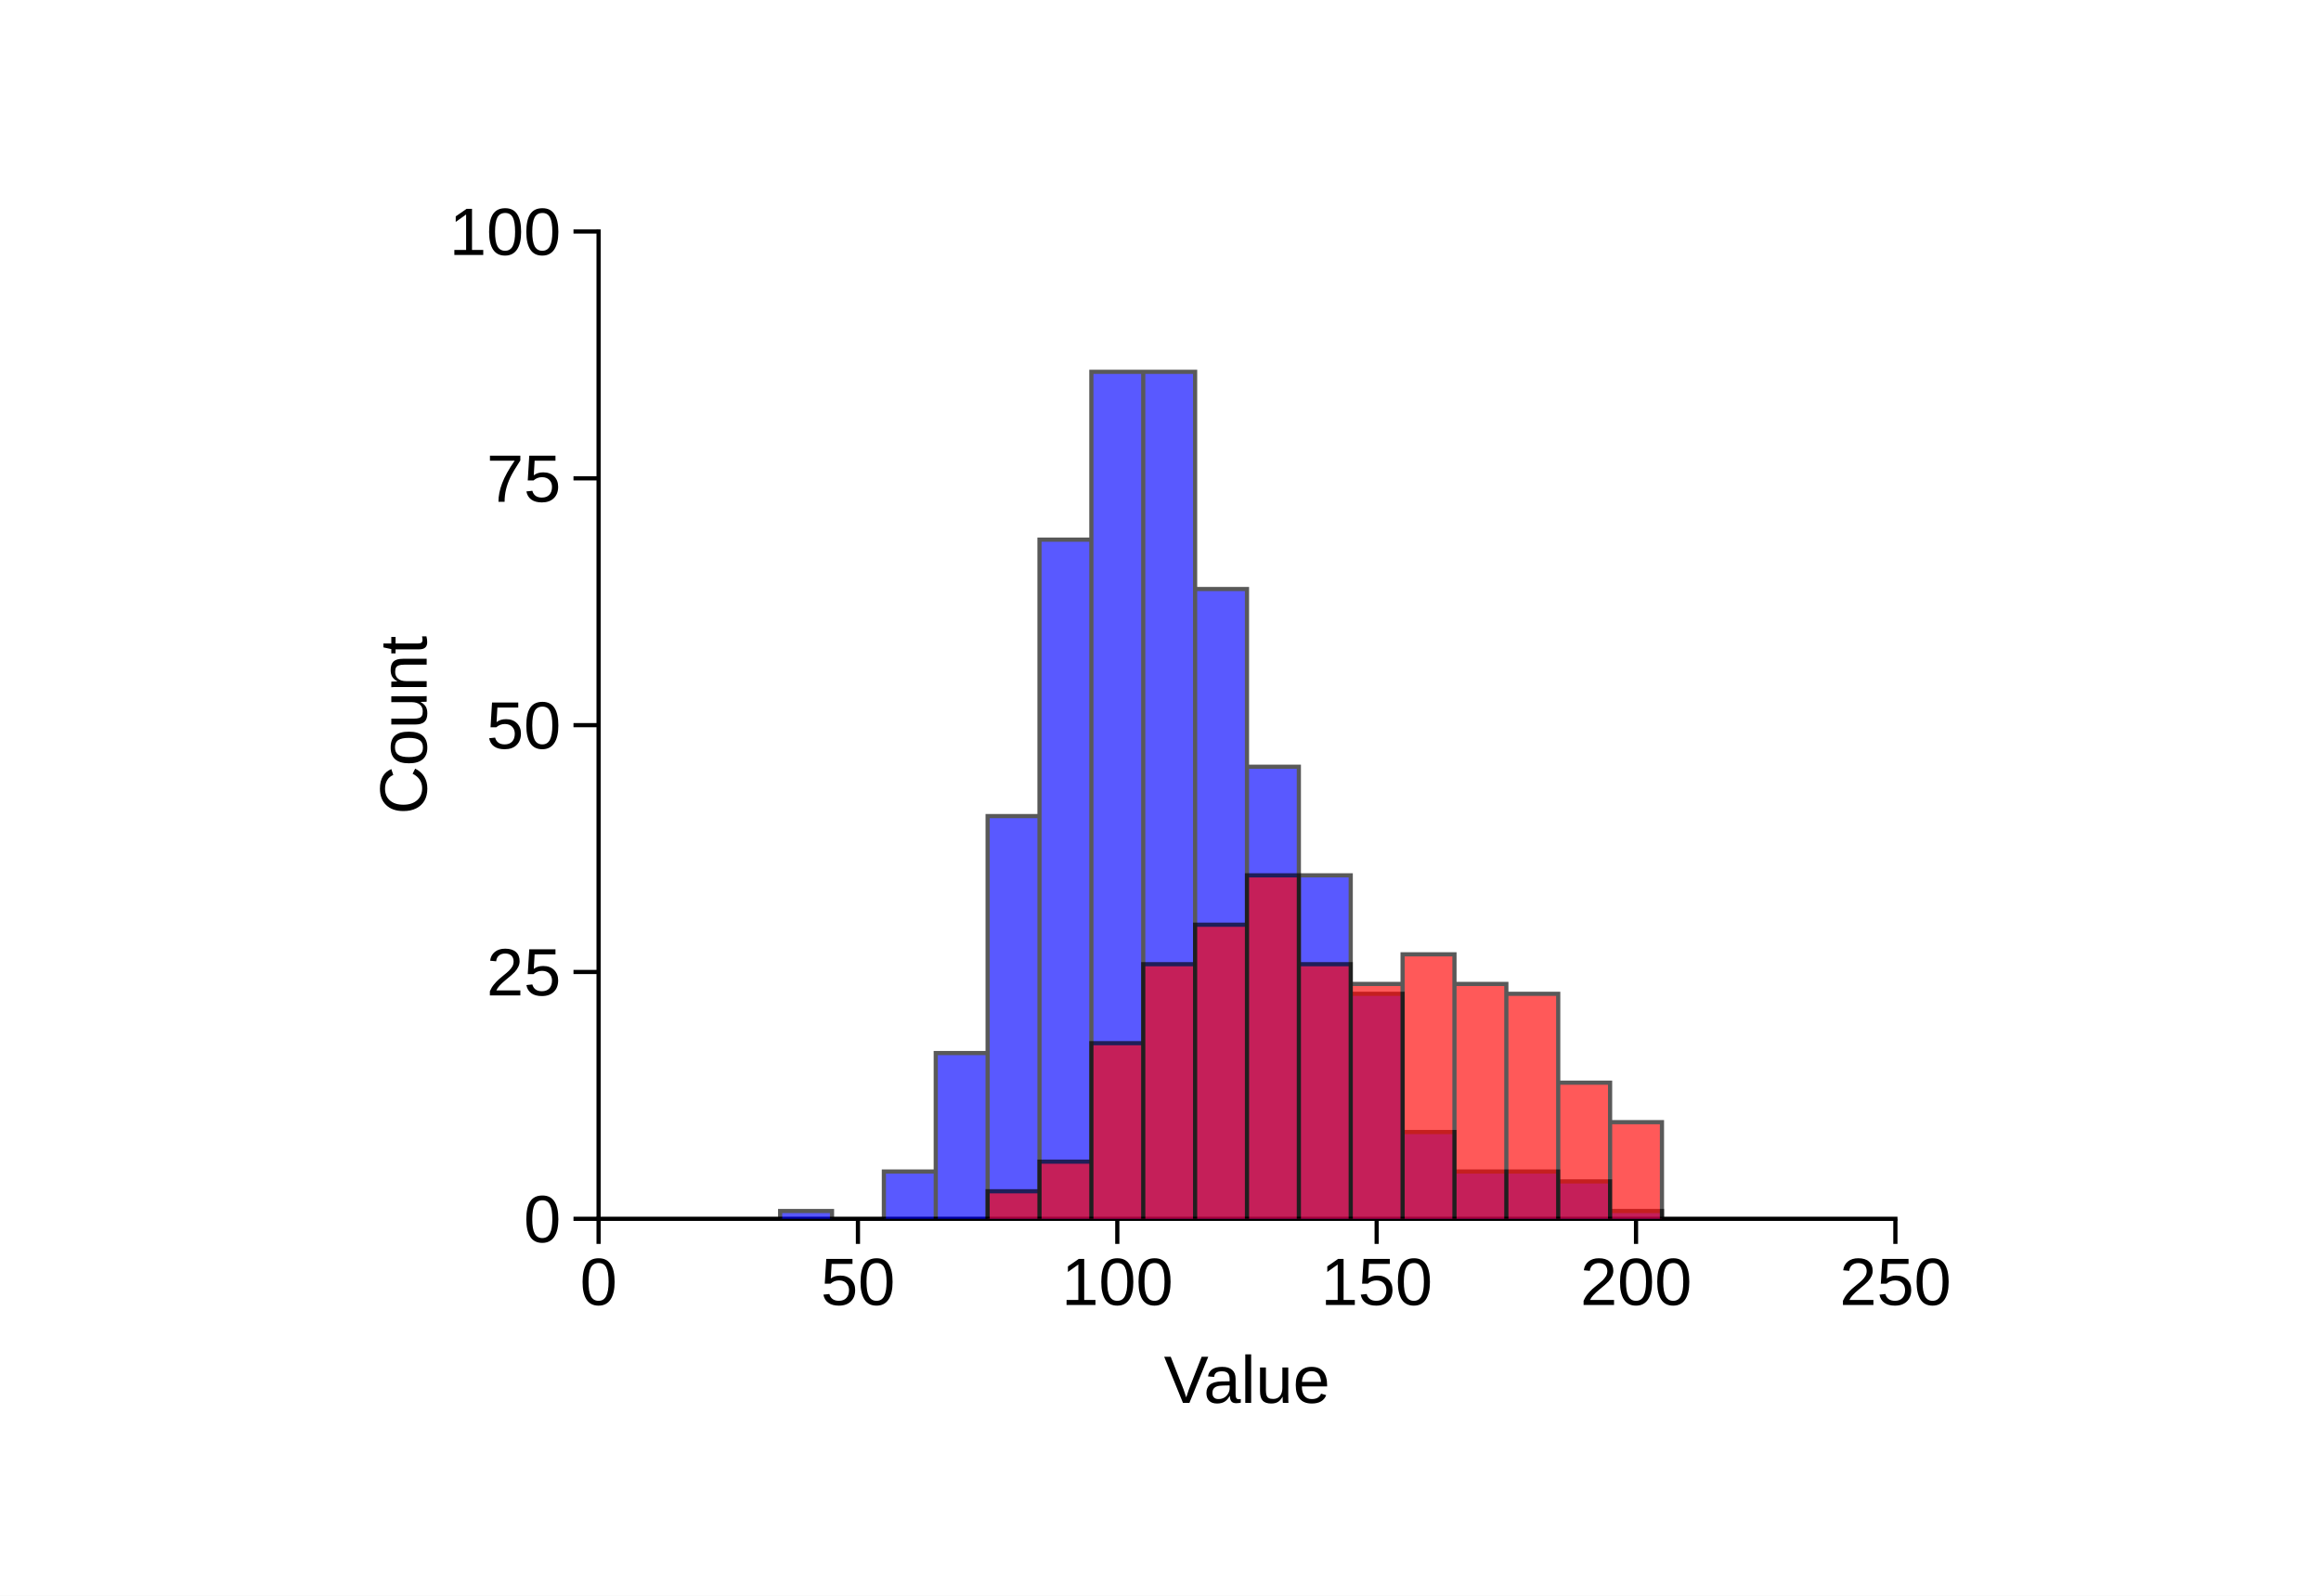
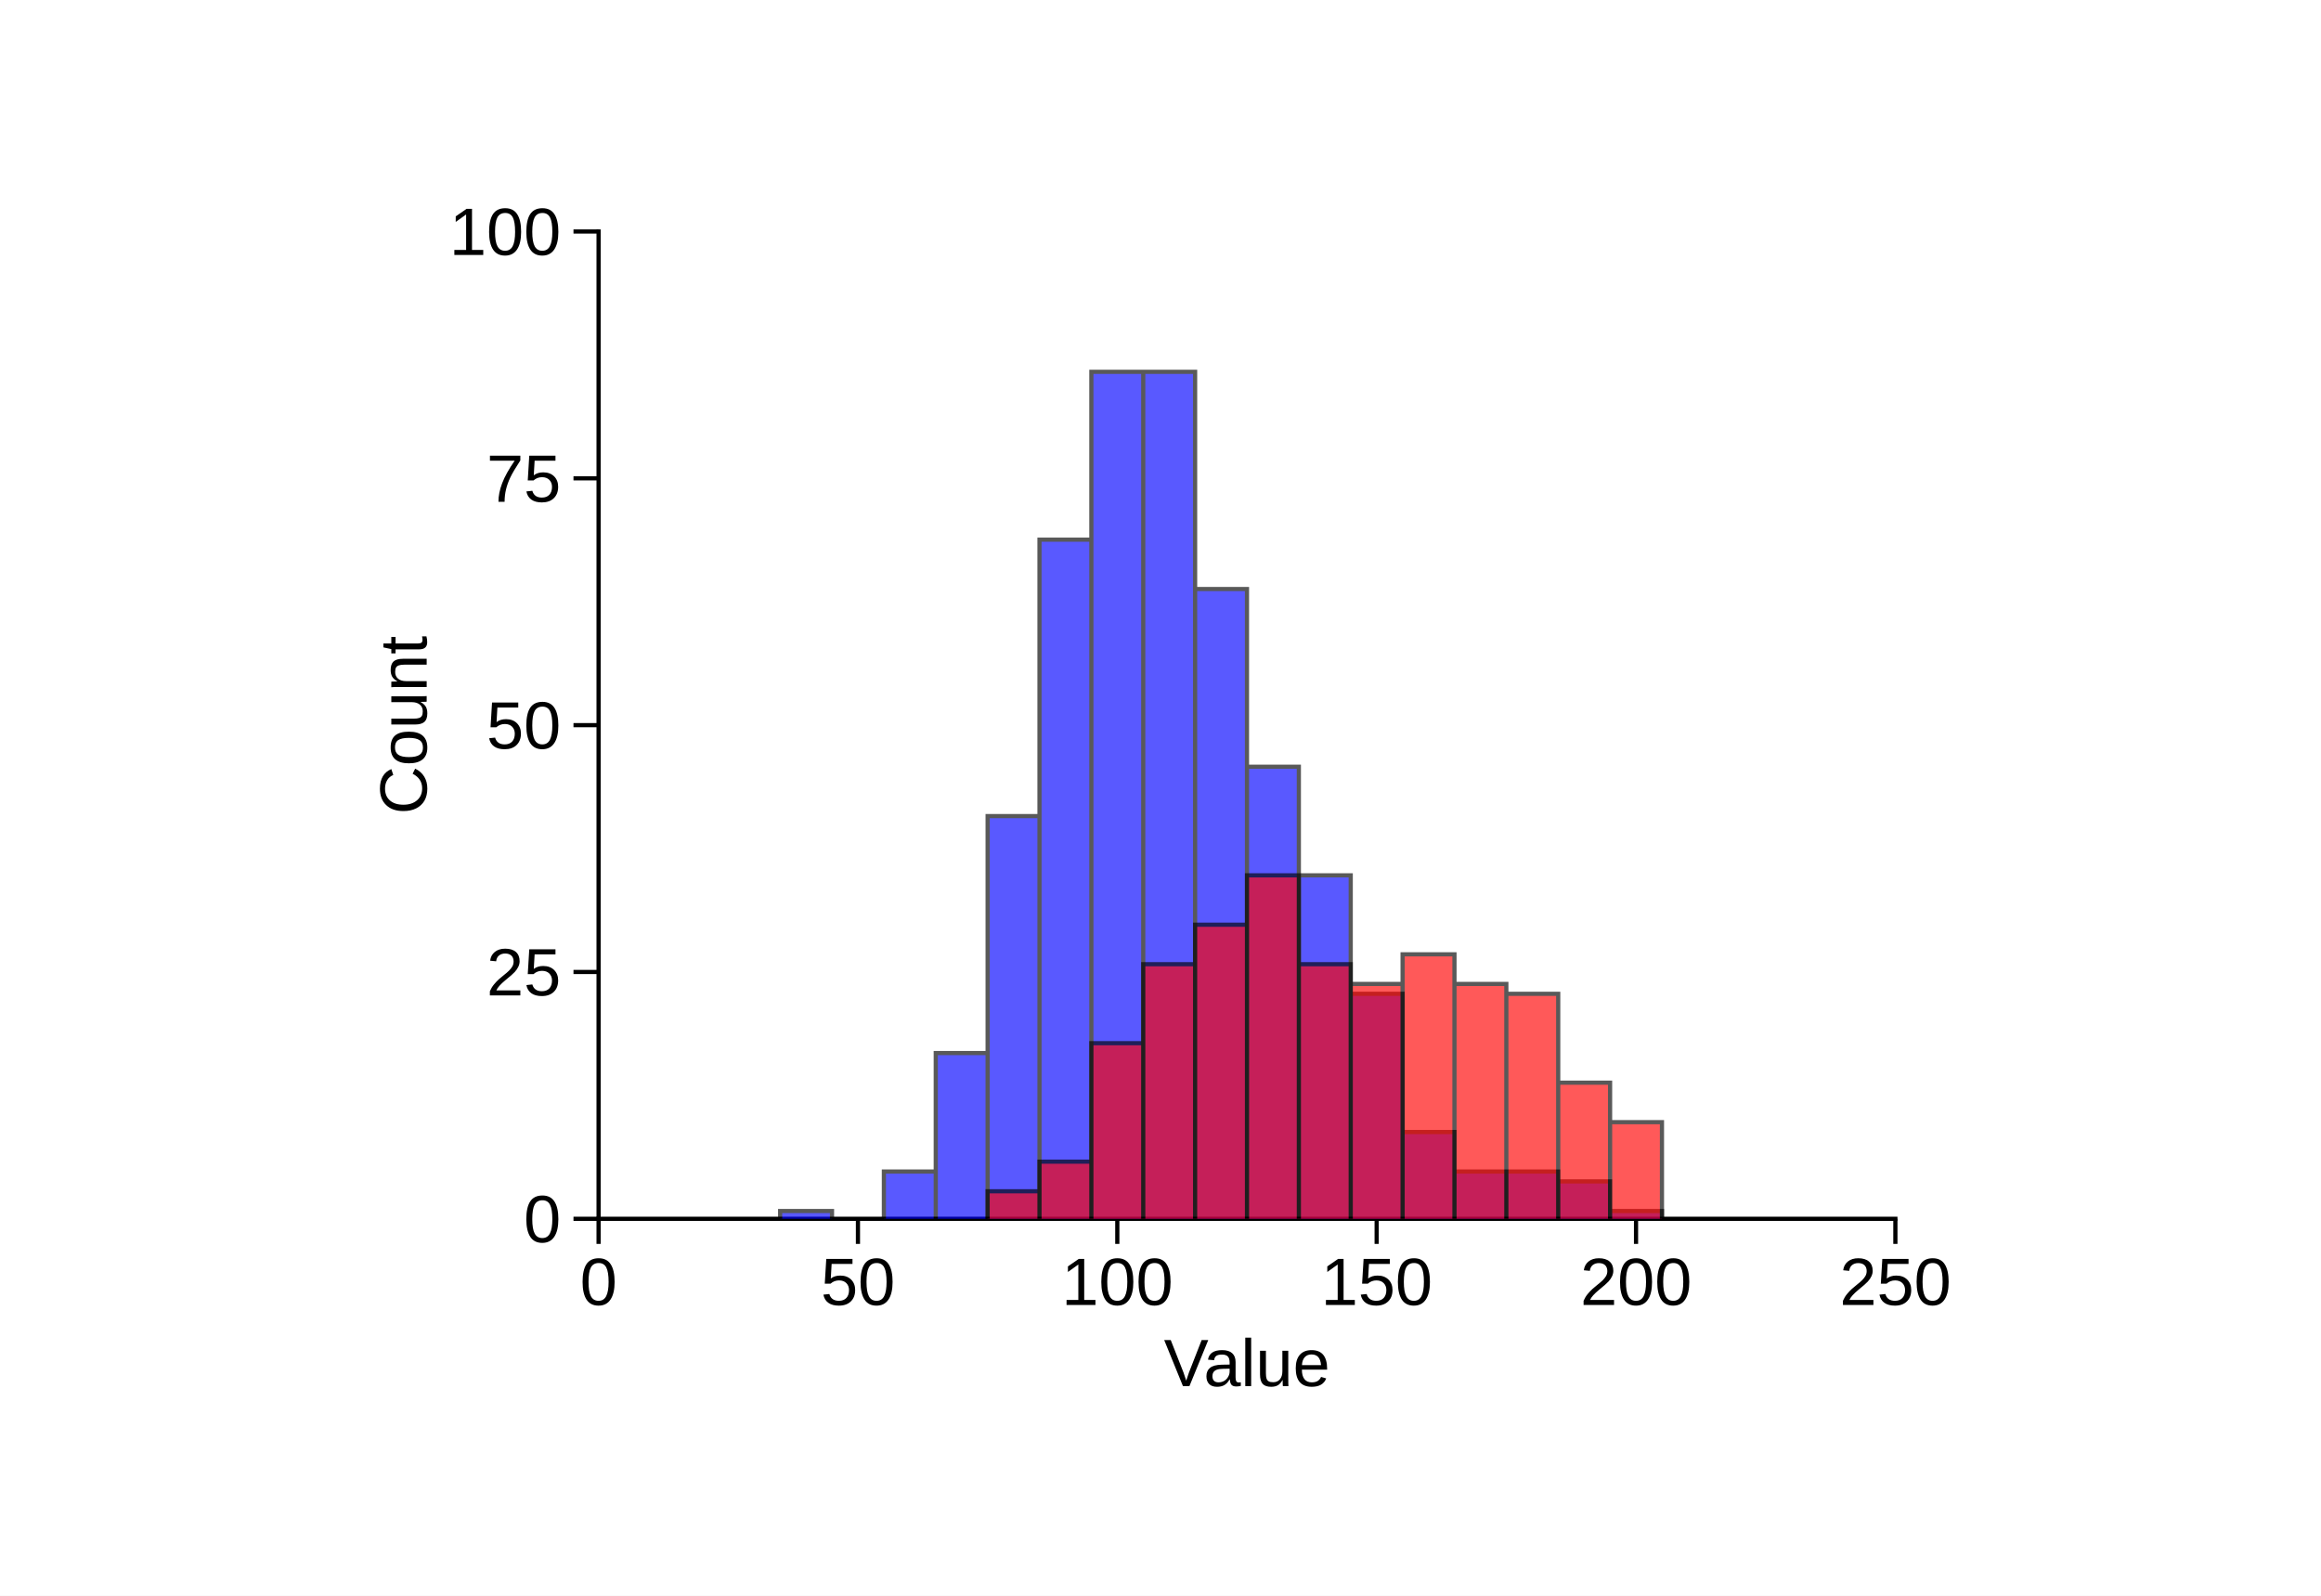
<svg xmlns="http://www.w3.org/2000/svg" width="320" height="220" viewBox="0 0 320 220" role="img" aria-label="hist example rendered in Graphitix" data-graphitix-welcome-thumbnail="hist" data-preview-source="Graphitix owner-scoped SVG projection" data-source-format="svg" data-inline-ready="true" data-id-prefix="graphitix-welcome-hist-id-" data-export-projection="svg" data-graph-title-suppressed="true" data-proportional-stroke-contract="source-viewport-baked-strokes-v1" data-source-viewport-width="394.043" data-source-viewport-height="346.771" data-thumbnail-visual-scale="0.576749497507" data-non-scaling-stroke-count="0" preserveAspectRatio="xMidYMid meet" font-family="Arial, Helvetica, sans-serif">
  <rect width="320" height="220" fill="#ffffff" data-welcome-thumbnail-background="true" />
  <g transform="matrix(0.5767495 0 0 0.5767495 46.36795 10)" data-welcome-thumbnail-content="true">
    <g id="graphitix-welcome-hist-id-1" transform="matrix(1 0 0 1 26.695 0)" data-export-physical-projection="materialized">
      <line x1="36" y1="274" x2="346" y2="274" stroke="#000000" stroke-linecap="square" stroke-width="1" />
      <line x1="36" y1="38" x2="36" y2="274" stroke="#000000" stroke-linecap="square" stroke-width="1" />
      <line x1="36" y1="274" x2="36" y2="280" stroke="#000000" stroke-width="1" />
      <text x="36" y="289" font-size="16" text-anchor="middle" fill="#000000" dy="5.6" font-family="Arial, Helvetica, sans-serif">0</text>
      <line x1="98" y1="274" x2="98" y2="280" stroke="#000000" stroke-width="1" />
      <text x="98" y="289" font-size="16" text-anchor="middle" fill="#000000" dy="5.6" font-family="Arial, Helvetica, sans-serif">50</text>
      <line x1="160" y1="274" x2="160" y2="280" stroke="#000000" stroke-width="1" />
      <text x="160" y="289" font-size="16" text-anchor="middle" fill="#000000" dy="5.6" font-family="Arial, Helvetica, sans-serif">100</text>
      <line x1="222" y1="274" x2="222" y2="280" stroke="#000000" stroke-width="1" />
      <text x="222" y="289" font-size="16" text-anchor="middle" fill="#000000" dy="5.6" font-family="Arial, Helvetica, sans-serif">150</text>
      <line x1="284" y1="274" x2="284" y2="280" stroke="#000000" stroke-width="1" />
      <text x="284" y="289" font-size="16" text-anchor="middle" fill="#000000" dy="5.6" font-family="Arial, Helvetica, sans-serif">200</text>
      <line x1="346" y1="274" x2="346" y2="280" stroke="#000000" stroke-width="1" />
      <text x="346" y="289" font-size="16" text-anchor="middle" fill="#000000" dy="5.6" font-family="Arial, Helvetica, sans-serif">250</text>
      <line x1="30" y1="274" x2="36" y2="274" stroke="#000000" stroke-width="1" />
      <text x="27" y="274" font-size="16" text-anchor="end" fill="#000000" font-family="Arial, Helvetica, sans-serif" dy="0.35em">0</text>
      <line x1="30" y1="215" x2="36" y2="215" stroke="#000000" stroke-width="1" />
      <text x="27" y="215" font-size="16" text-anchor="end" fill="#000000" font-family="Arial, Helvetica, sans-serif" dy="0.35em">25</text>
      <line x1="30" y1="156" x2="36" y2="156" stroke="#000000" stroke-width="1" />
      <text x="27" y="156" font-size="16" text-anchor="end" fill="#000000" font-family="Arial, Helvetica, sans-serif" dy="0.35em">50</text>
      <line x1="30" y1="97" x2="36" y2="97" stroke="#000000" stroke-width="1" />
      <text x="27" y="97" font-size="16" text-anchor="end" fill="#000000" font-family="Arial, Helvetica, sans-serif" dy="0.35em">75</text>
      <line x1="30" y1="38" x2="36" y2="38" stroke="#000000" stroke-width="1" />
      <text x="27" y="38" font-size="16" text-anchor="end" fill="#000000" font-family="Arial, Helvetica, sans-serif" dy="0.35em">100</text>
      <g opacity="0.65" class="hist-trace">
        <path d="M 79.4 274 L 79.4 272.14 L 91.8 272.14 L 91.8 274 Z M 104.2 274 L 104.2 262.7 L 116.6 262.7 L 116.6 274 Z M 116.6 274 L 116.6 234.38 L 129 234.38 L 129 274 Z M 129 274 L 129 177.74 L 141.4 177.74 L 141.4 274 Z M 141.4 274 L 141.4 111.66 L 153.8 111.66 L 153.8 274 Z M 153.8 274 L 153.8 71.54 L 166.2 71.54 L 166.2 274 Z M 166.2 274 L 166.2 71.54 L 178.6 71.54 L 178.6 274 Z M 178.6 274 L 178.6 123.46 L 191 123.46 L 191 274 Z M 191 274 L 191 165.94 L 203.4 165.94 L 203.4 274 Z M 203.4 274 L 203.4 191.9 L 215.8 191.9 L 215.8 274 Z M 215.8 274 L 215.8 220.22 L 228.2 220.22 L 228.2 274 Z M 228.2 274 L 228.2 253.26 L 240.6 253.26 L 240.6 274 Z M 240.6 274 L 240.6 262.7 L 253 262.7 L 253 274 Z M 253 274 L 253 262.7 L 265.4 262.7 L 265.4 274 Z M 265.4 274 L 265.4 265.06 L 277.8 265.06 L 277.8 274 Z M 277.8 274 L 277.8 272.14 L 290.2 272.14 L 290.2 274 Z" fill="#0000ff" stroke="none" class="hist-bar hist-trace-fill" />
        <path d="M 79.4 274 L 79.4 272.14 L 91.8 272.14 L 91.8 274 M 104.2 274 L 104.2 262.7 L 116.6 262.7 L 116.6 234.38 L 129 234.38 L 129 177.74 L 141.4 177.74 L 141.4 111.66 L 153.8 111.66 L 153.8 71.54 L 166.2 71.54 L 178.6 71.54 L 178.6 123.46 L 191 123.46 L 191 165.94 L 203.4 165.94 L 203.4 191.9 L 215.8 191.9 L 215.8 220.22 L 228.2 220.22 L 228.2 253.26 L 240.6 253.26 L 240.6 262.7 L 253 262.7 L 265.4 262.7 L 265.4 265.06 L 277.8 265.06 L 277.8 272.14 L 290.2 272.14 L 290.2 274 M 116.6 274 L 116.6 262.7 M 129 274 L 129 234.38 M 141.4 274 L 141.4 177.74 M 153.8 274 L 153.8 111.66 M 166.2 274 L 166.2 71.54 M 178.6 274 L 178.6 123.46 M 191 274 L 191 165.94 M 203.4 274 L 203.4 191.9 M 215.8 274 L 215.8 220.22 M 228.2 274 L 228.2 253.26 M 240.6 274 L 240.6 262.7 M 253 274 L 253 262.7 M 265.4 274 L 265.4 265.06 M 277.8 274 L 277.8 272.14" fill="none" stroke="#000000" stroke-width="1" stroke-linecap="butt" stroke-linejoin="miter" stroke-miterlimit="2" shape-rendering="geometricPrecision" class="hist-trace-border" />
      </g>
      <g opacity="0.65" class="hist-trace">
        <path d="M 129 274 L 129 267.42 L 141.4 267.42 L 141.4 274 Z M 141.4 274 L 141.4 260.34 L 153.8 260.34 L 153.8 274 Z M 153.8 274 L 153.8 232.02 L 166.2 232.02 L 166.2 274 Z M 166.2 274 L 166.2 213.14 L 178.6 213.14 L 178.6 274 Z M 178.6 274 L 178.6 203.7 L 191 203.7 L 191 274 Z M 191 274 L 191 191.9 L 203.4 191.9 L 203.4 274 Z M 203.4 274 L 203.4 213.14 L 215.8 213.14 L 215.8 274 Z M 215.8 274 L 215.8 217.86 L 228.2 217.86 L 228.2 274 Z M 228.2 274 L 228.2 210.78 L 240.6 210.78 L 240.6 274 Z M 240.6 274 L 240.6 217.86 L 253 217.86 L 253 274 Z M 253 274 L 253 220.22 L 265.4 220.22 L 265.4 274 Z M 265.4 274 L 265.4 241.46 L 277.8 241.46 L 277.8 274 Z M 277.8 274 L 277.8 250.9 L 290.2 250.9 L 290.2 274 Z" fill="#ff0000" stroke="none" class="hist-bar hist-trace-fill" />
        <path d="M 129 274 L 129 267.42 L 141.4 267.42 L 141.4 260.34 L 153.8 260.34 L 153.8 232.02 L 166.2 232.02 L 166.2 213.14 L 178.6 213.14 L 178.6 203.7 L 191 203.7 L 191 191.9 L 203.4 191.9 L 203.4 213.14 L 215.8 213.14 L 215.8 217.86 L 228.2 217.86 L 228.2 210.78 L 240.6 210.78 L 240.6 217.86 L 253 217.86 L 253 220.22 L 265.4 220.22 L 265.4 241.46 L 277.8 241.46 L 277.8 250.9 L 290.2 250.9 L 290.2 274 M 141.4 274 L 141.4 267.42 M 153.8 274 L 153.8 260.34 M 166.2 274 L 166.2 232.02 M 178.6 274 L 178.6 213.14 M 191 274 L 191 203.7 M 203.4 274 L 203.4 213.14 M 215.8 274 L 215.8 217.86 M 228.2 274 L 228.2 217.86 M 240.6 274 L 240.6 217.86 M 253 274 L 253 220.22 M 265.4 274 L 265.4 241.46 M 277.8 274 L 277.8 250.9" fill="none" stroke="#000000" stroke-width="1" stroke-linecap="butt" stroke-linejoin="miter" stroke-miterlimit="2" shape-rendering="geometricPrecision" class="hist-trace-border" />
      </g>
-       <text x="191" y="318" text-anchor="middle" font-size="16" fill="#000000" style=" touch-action: none" font-family="Arial, Helvetica, sans-serif">Value</text>
+       <text x="191" y="314" text-anchor="middle" font-size="16" fill="#000000" style=" touch-action: none" font-family="Arial, Helvetica, sans-serif">Value</text>
      <text x="-10.695" y="156" transform="rotate(-90 -10.69531 156)" text-anchor="middle" font-size="16" fill="#000000" style=" touch-action: none" font-family="Arial, Helvetica, sans-serif" dy="0.35em">Count</text>
      <text x="191" y="19" text-anchor="middle" font-size="16" fill="#000000" style="visibility: hidden; touch-action: none" font-family="Arial, Helvetica, sans-serif">Histogram</text>
    </g>
  </g>
</svg>
